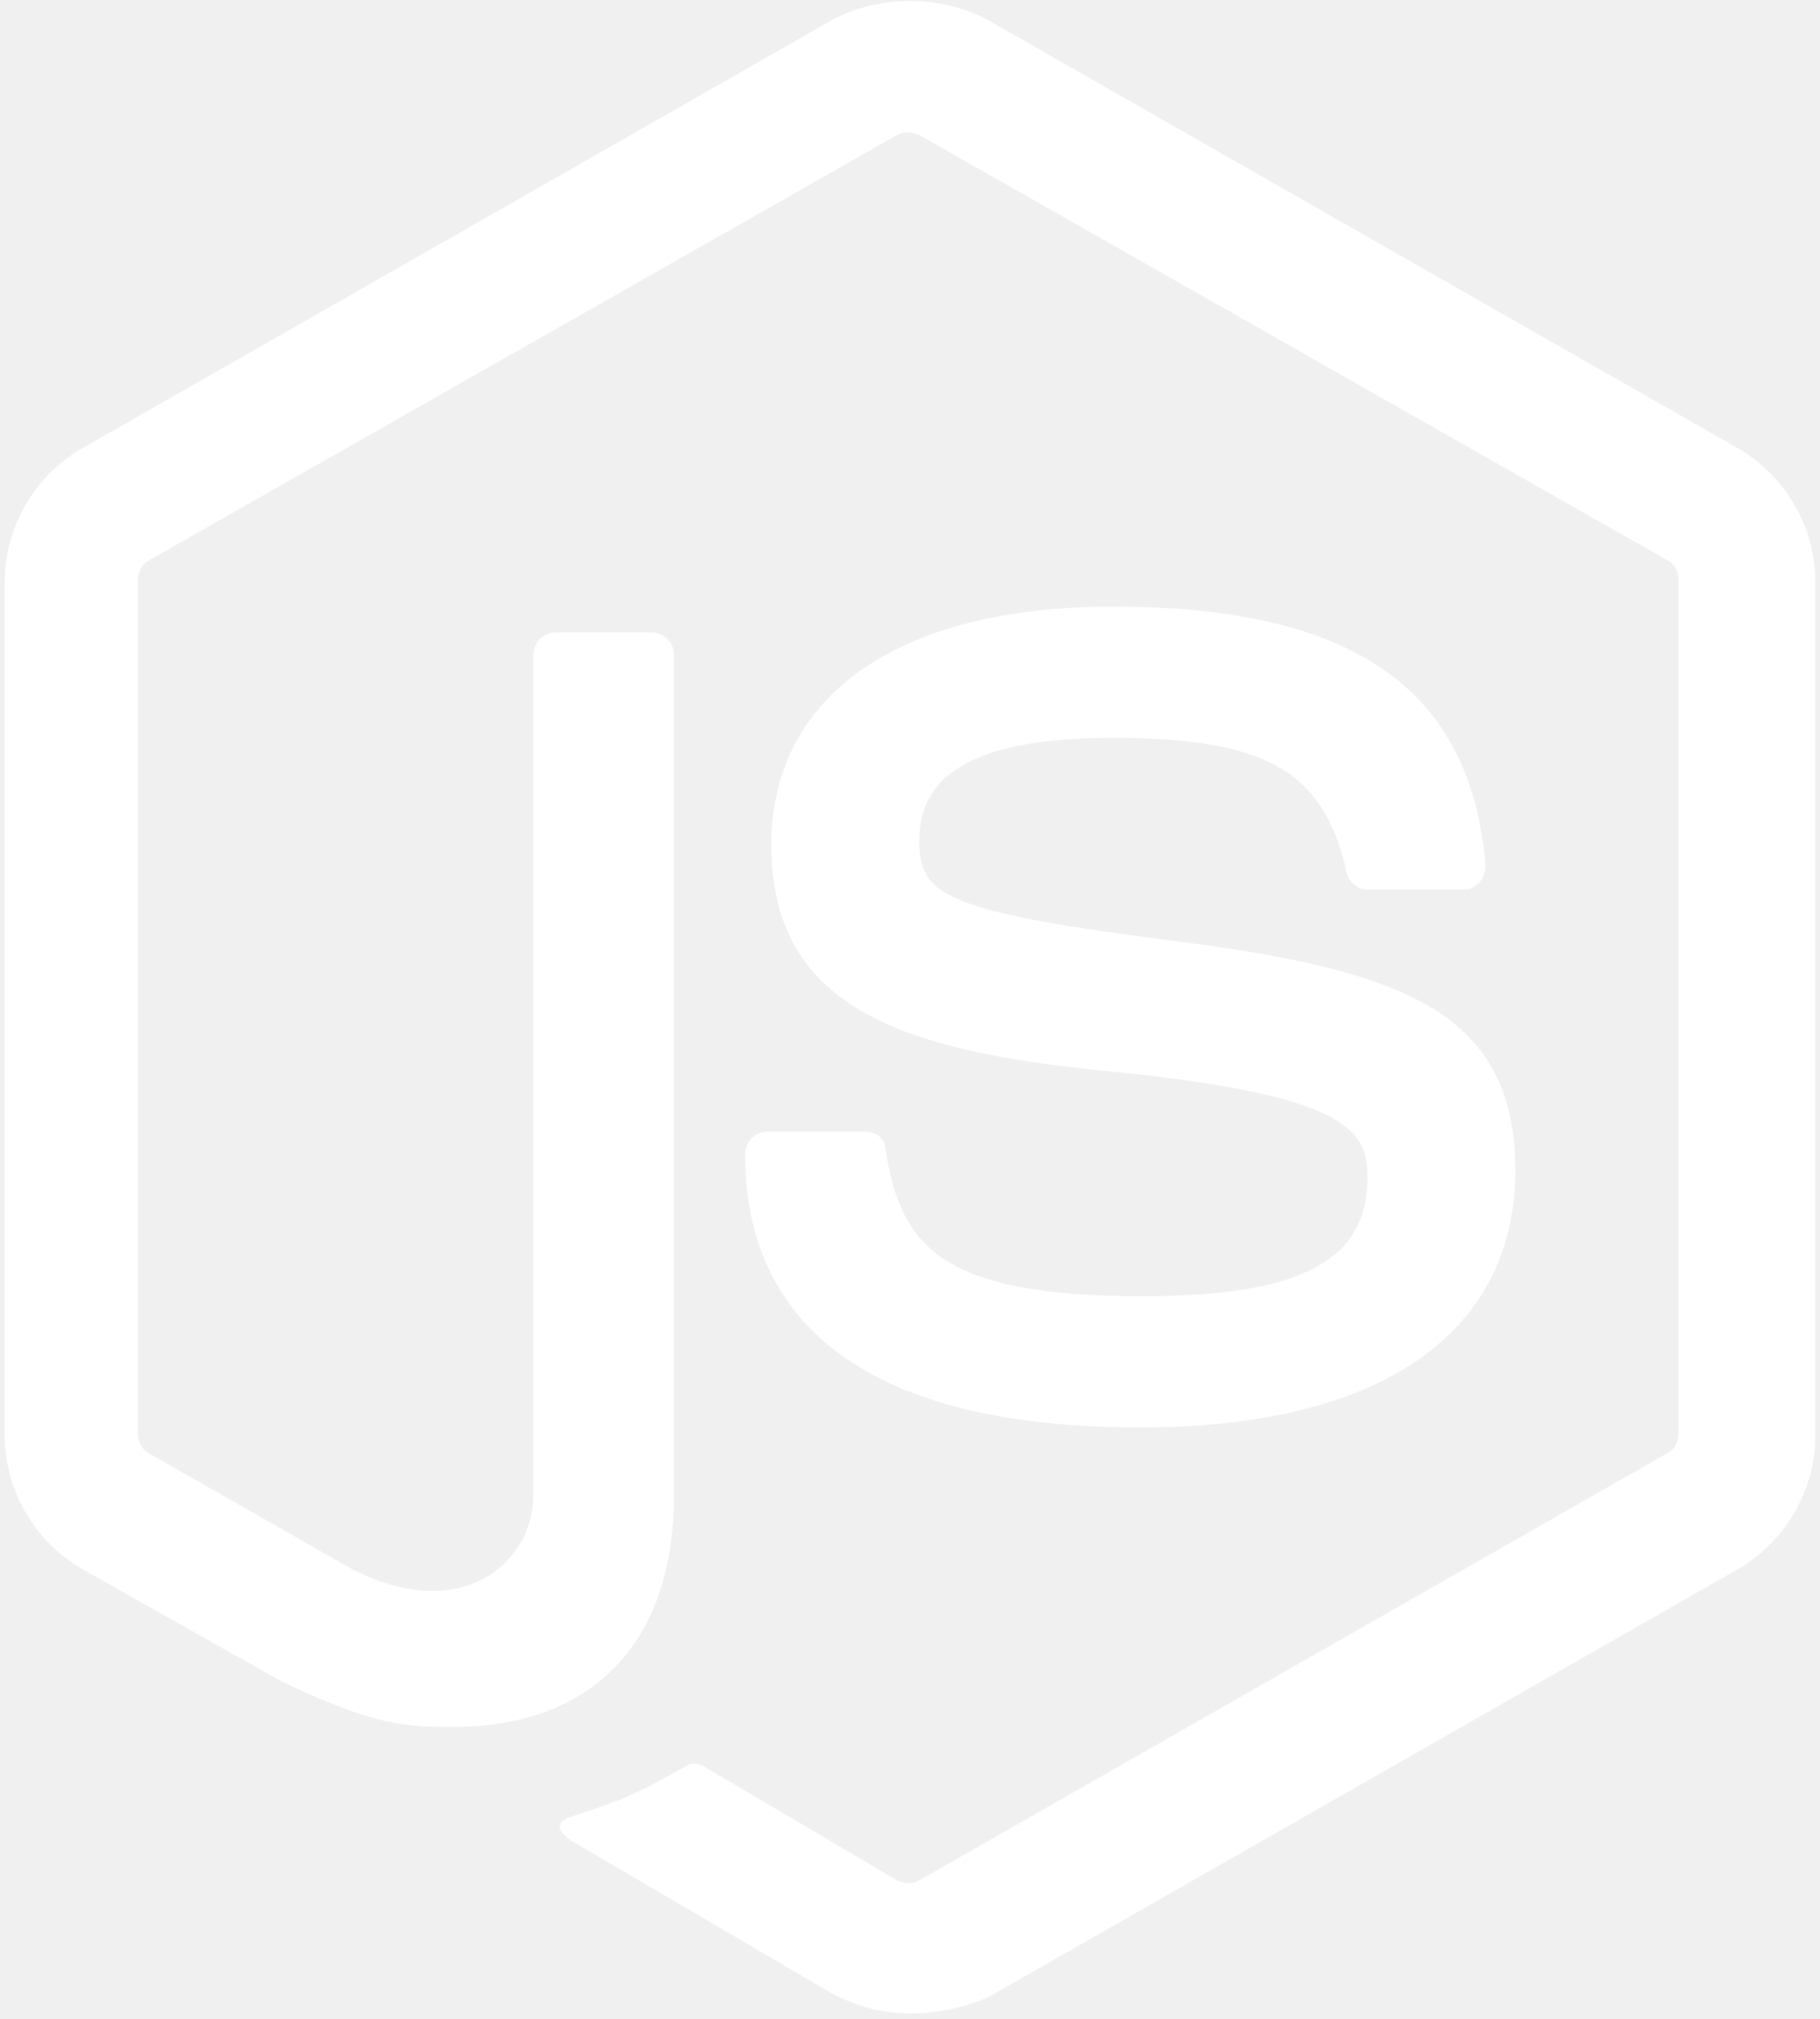
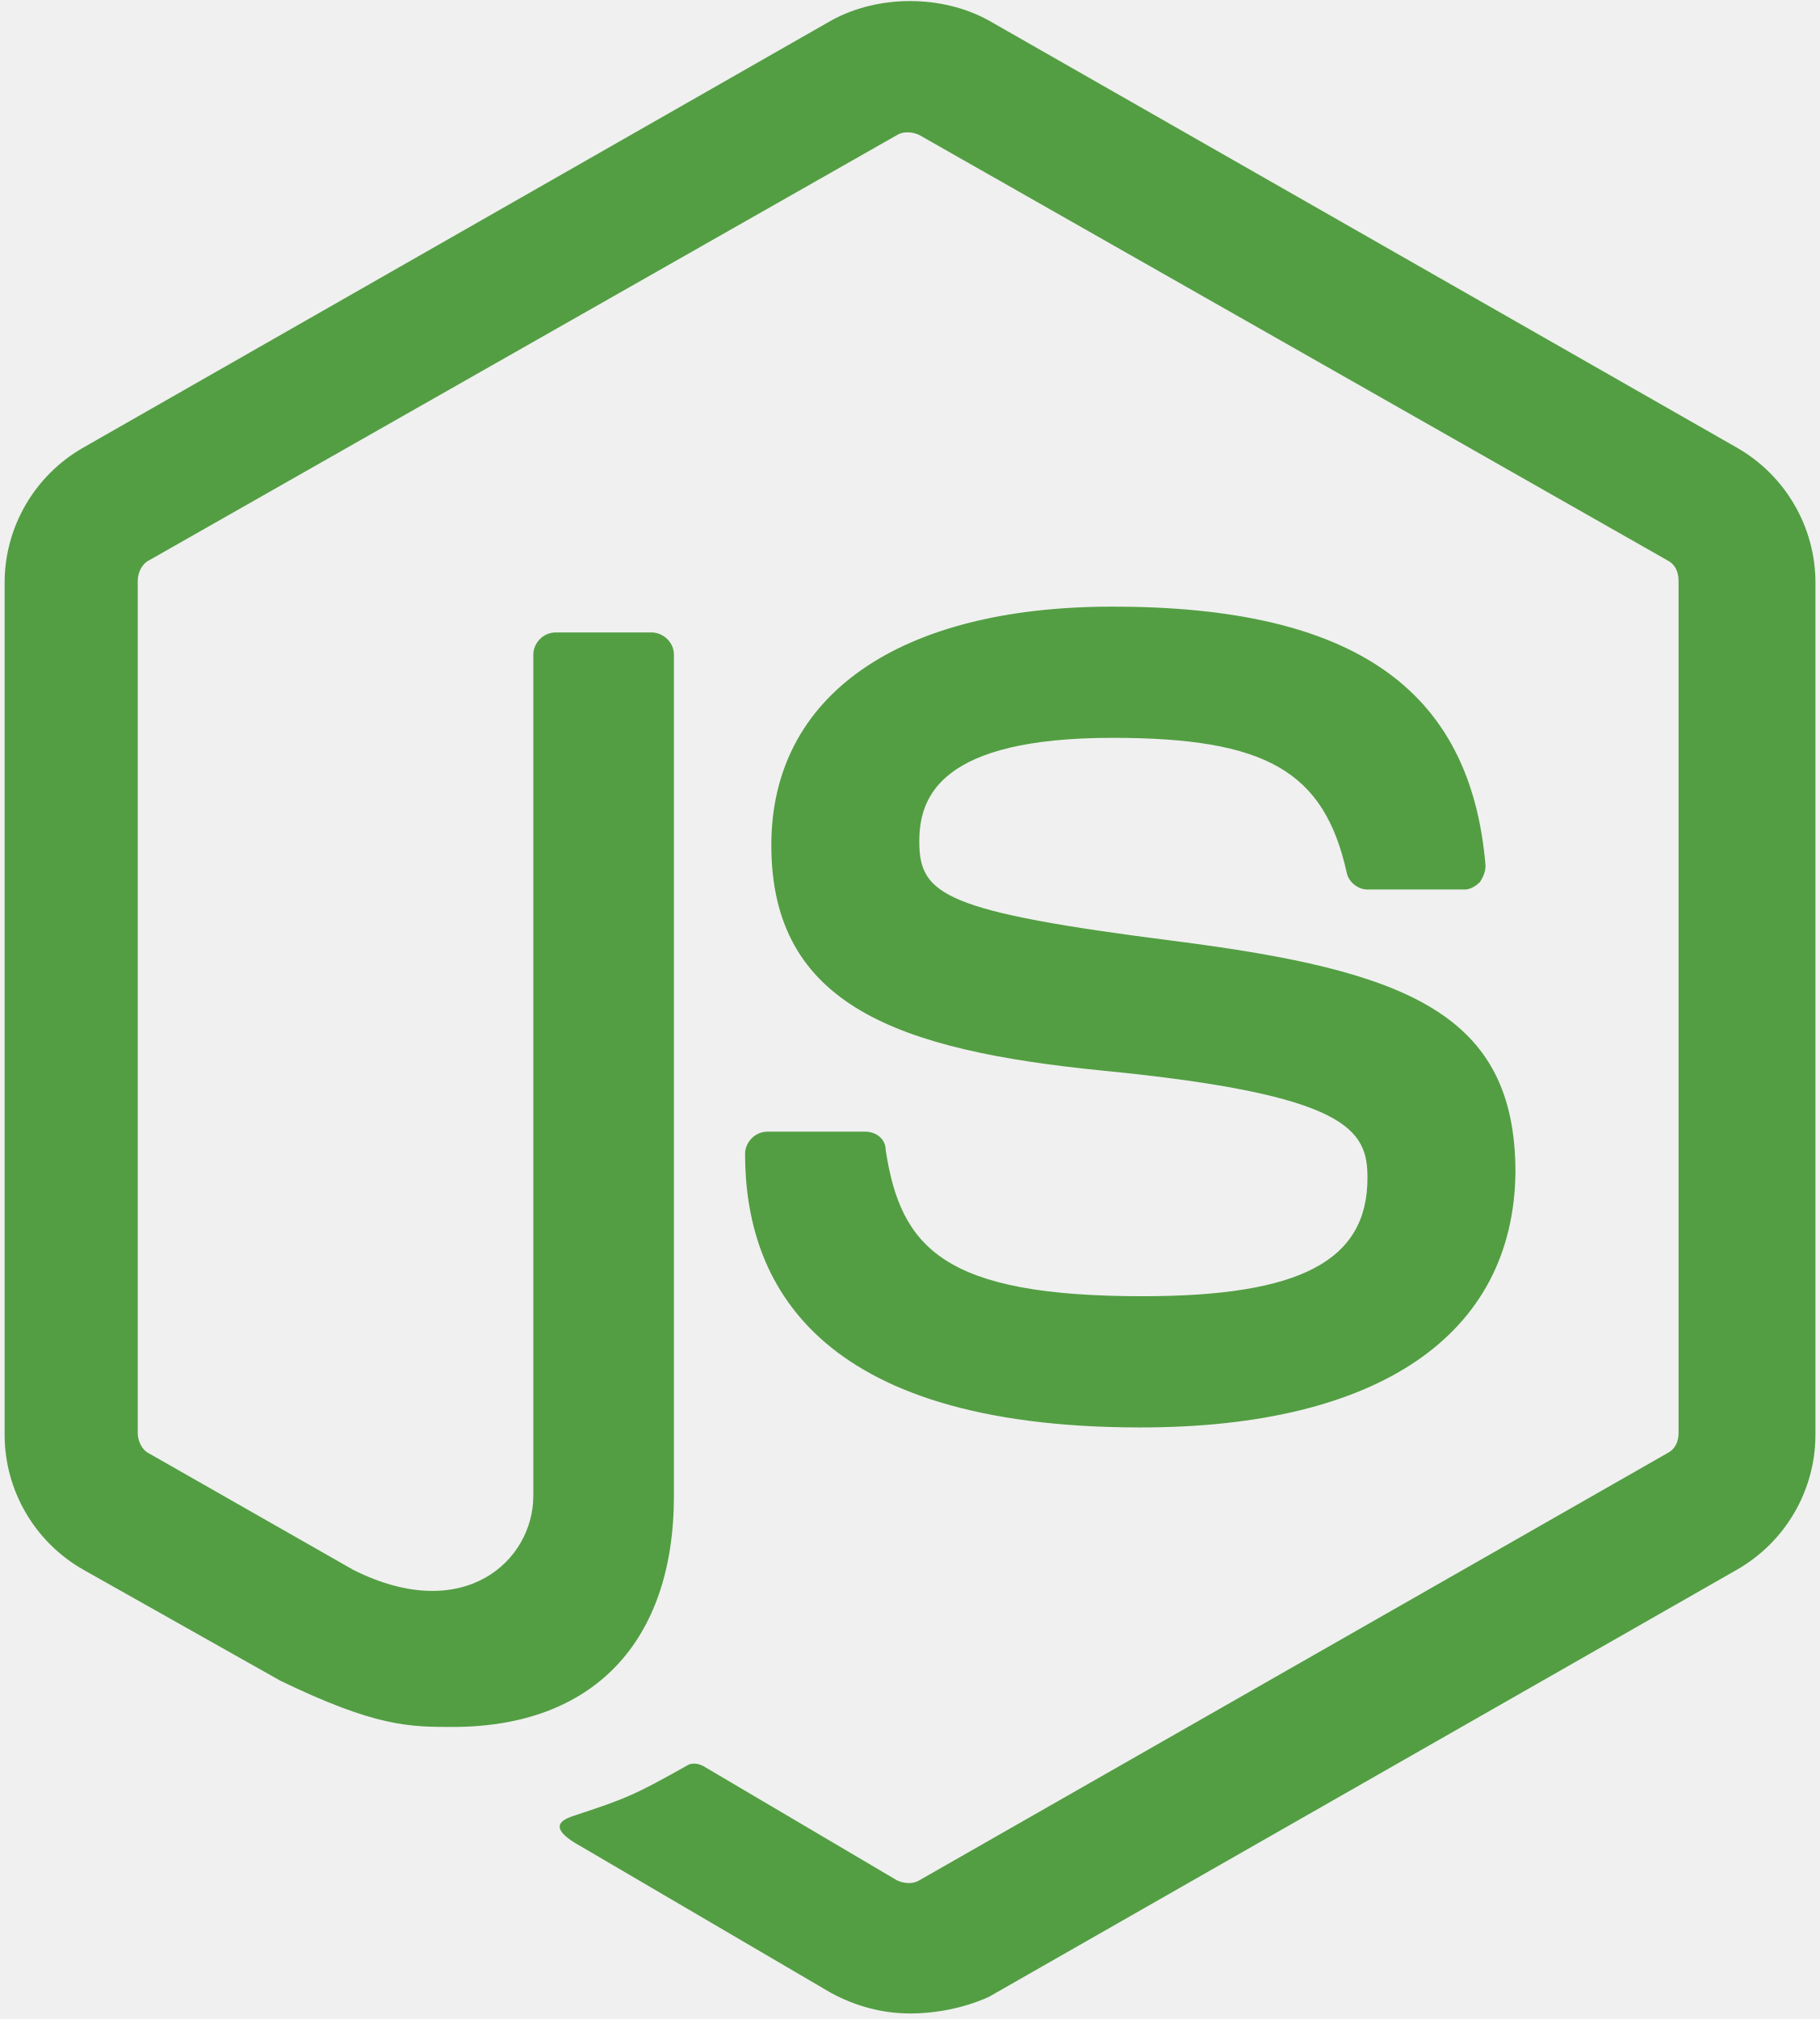
<svg xmlns="http://www.w3.org/2000/svg" width="274" height="304" viewBox="0 0 274 304" fill="none">
-   <path d="M137.048 303.164C132.808 303.164 128.856 302.051 125.192 300.097L87.642 278.101C81.996 275.034 84.819 273.921 86.513 273.364C94.14 270.853 95.546 270.297 103.45 265.843C104.302 265.286 105.432 265.57 106.273 266.126L135.067 283.112C136.196 283.668 137.613 283.668 138.454 283.112L251.093 218.805C252.222 218.249 252.787 217.135 252.787 215.738V87.43C252.787 86.033 252.222 84.92 251.093 84.363L138.465 20.34C137.336 19.784 135.919 19.784 135.077 20.34L22.439 84.373C21.309 84.93 20.745 86.327 20.745 87.441V215.77C20.745 216.883 21.309 218.28 22.439 218.837L53.214 236.379C69.874 244.73 80.313 234.982 80.313 225.244V98.564C80.313 96.894 81.73 95.224 83.701 95.224H98.103C99.796 95.224 101.49 96.621 101.49 98.564V225.223C101.49 247.219 89.347 260.024 68.18 260.024C61.682 260.024 56.601 260.024 42.209 253.059L12.564 236.358C5.214 232.188 0.697 224.394 0.697 216.043V87.714C0.697 79.363 5.214 71.569 12.553 67.388L125.192 3.082C132.254 -0.815 141.852 -0.815 148.904 3.082L261.543 67.388C268.882 71.569 273.399 79.363 273.399 87.714V216.043C273.399 224.394 268.882 232.188 261.543 236.368L148.904 300.675C145.24 302.334 141 303.164 137.048 303.164ZM171.775 214.929C122.369 214.929 112.207 192.661 112.207 173.732C112.207 172.062 113.623 170.392 115.594 170.392H130.273C131.967 170.392 133.384 171.505 133.384 173.175C135.642 187.934 142.14 195.171 172.063 195.171C195.775 195.171 205.937 189.877 205.937 177.356C205.937 170.119 203.114 164.825 166.129 161.211C135.354 158.144 116.159 151.463 116.159 127.251C116.159 104.699 135.354 91.338 167.535 91.338C203.668 91.338 221.458 103.586 223.716 130.308C223.716 131.148 223.428 131.978 222.864 132.819C222.299 133.375 221.447 133.932 220.606 133.932H205.927C204.51 133.932 203.104 132.819 202.816 131.421C199.429 116.106 190.672 111.096 167.525 111.096C141.554 111.096 138.443 120.003 138.443 126.684C138.443 134.762 142.119 137.262 177.122 141.716C211.849 146.169 228.222 152.577 228.222 176.516C227.945 201.001 207.62 214.929 171.775 214.929Z" fill="white" />
+   <path d="M137.048 303.165C132.809 303.165 128.857 302.052 125.192 300.098L87.642 278.102C81.997 275.035 84.819 273.922 86.513 273.365C94.14 270.854 95.546 270.298 103.451 265.844C104.303 265.287 105.432 265.571 106.273 266.127L135.067 283.113C136.196 283.669 137.613 283.669 138.454 283.113L251.093 218.806C252.222 218.25 252.787 217.136 252.787 215.739V87.431C252.787 86.034 252.222 84.921 251.093 84.364L138.465 20.341C137.336 19.785 135.919 19.785 135.078 20.341L22.439 84.374C21.31 84.931 20.745 86.328 20.745 87.442V215.771C20.745 216.884 21.31 218.281 22.439 218.838L53.214 236.38C69.874 244.731 80.314 234.983 80.314 225.245V98.566C80.314 96.895 81.73 95.225 83.701 95.225H98.103C99.797 95.225 101.49 96.622 101.49 98.566V225.224C101.49 247.22 89.347 260.025 68.18 260.025C61.682 260.025 56.601 260.025 42.21 253.06L12.564 236.359C5.214 232.189 0.697 224.395 0.697 216.044V87.715C0.697 79.364 5.214 71.57 12.553 67.389L125.192 3.083C132.255 -0.814 141.853 -0.814 148.904 3.083L261.543 67.389C268.883 71.57 273.399 79.364 273.399 87.715V216.044C273.399 224.395 268.883 232.189 261.543 236.369L148.904 300.676C145.24 302.335 141 303.165 137.048 303.165ZM171.775 214.93C122.369 214.93 112.207 192.662 112.207 173.733C112.207 172.063 113.624 170.393 115.594 170.393H130.273C131.967 170.393 133.384 171.506 133.384 173.176C135.642 187.935 142.14 195.172 172.063 195.172C195.775 195.172 205.937 189.878 205.937 177.357C205.937 170.12 203.115 164.826 166.129 161.212C135.355 158.145 116.159 151.464 116.159 127.252C116.159 104.7 135.355 91.339 167.535 91.339C203.669 91.339 221.458 103.586 223.716 130.309C223.716 131.149 223.429 131.979 222.864 132.819C222.3 133.376 221.447 133.933 220.606 133.933H205.927C204.51 133.933 203.104 132.819 202.816 131.422C199.429 116.107 190.673 111.097 167.525 111.097C141.554 111.097 138.444 120.004 138.444 126.685C138.444 134.763 142.119 137.263 177.123 141.716C211.85 146.17 228.222 152.578 228.222 176.517C227.945 201.002 207.621 214.93 171.775 214.93Z" fill="#539E43" />
</svg>
